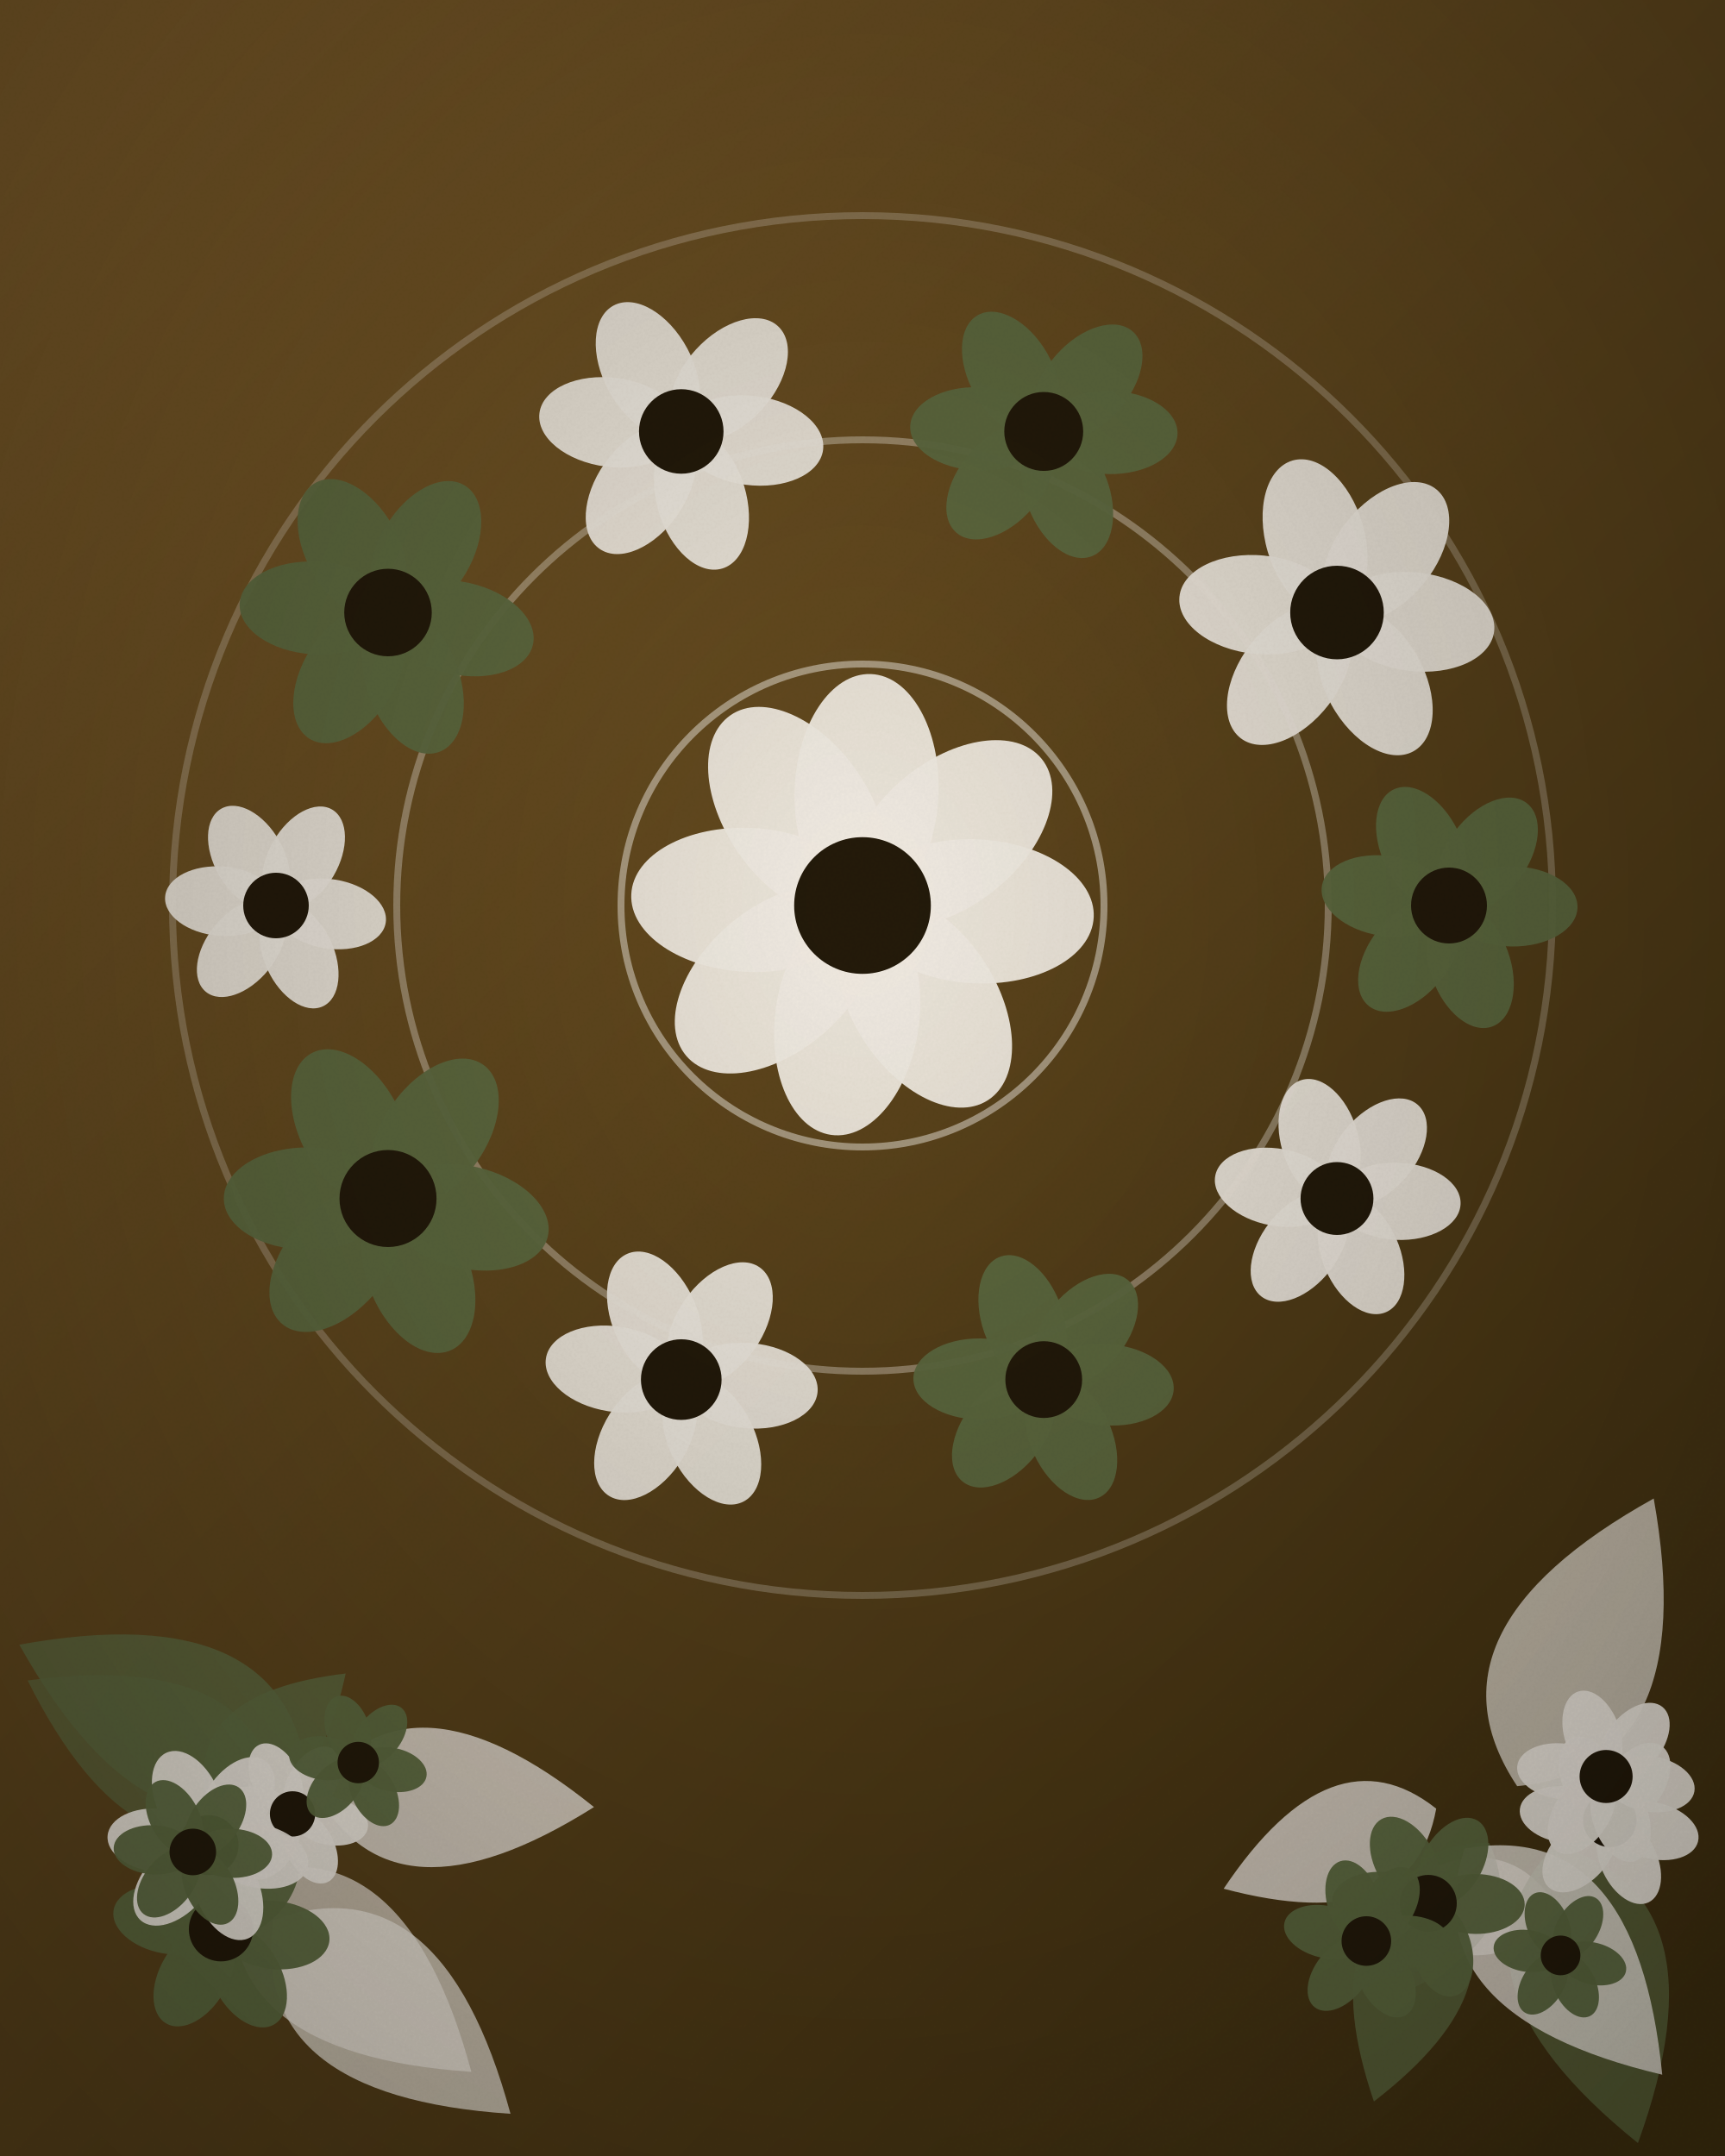
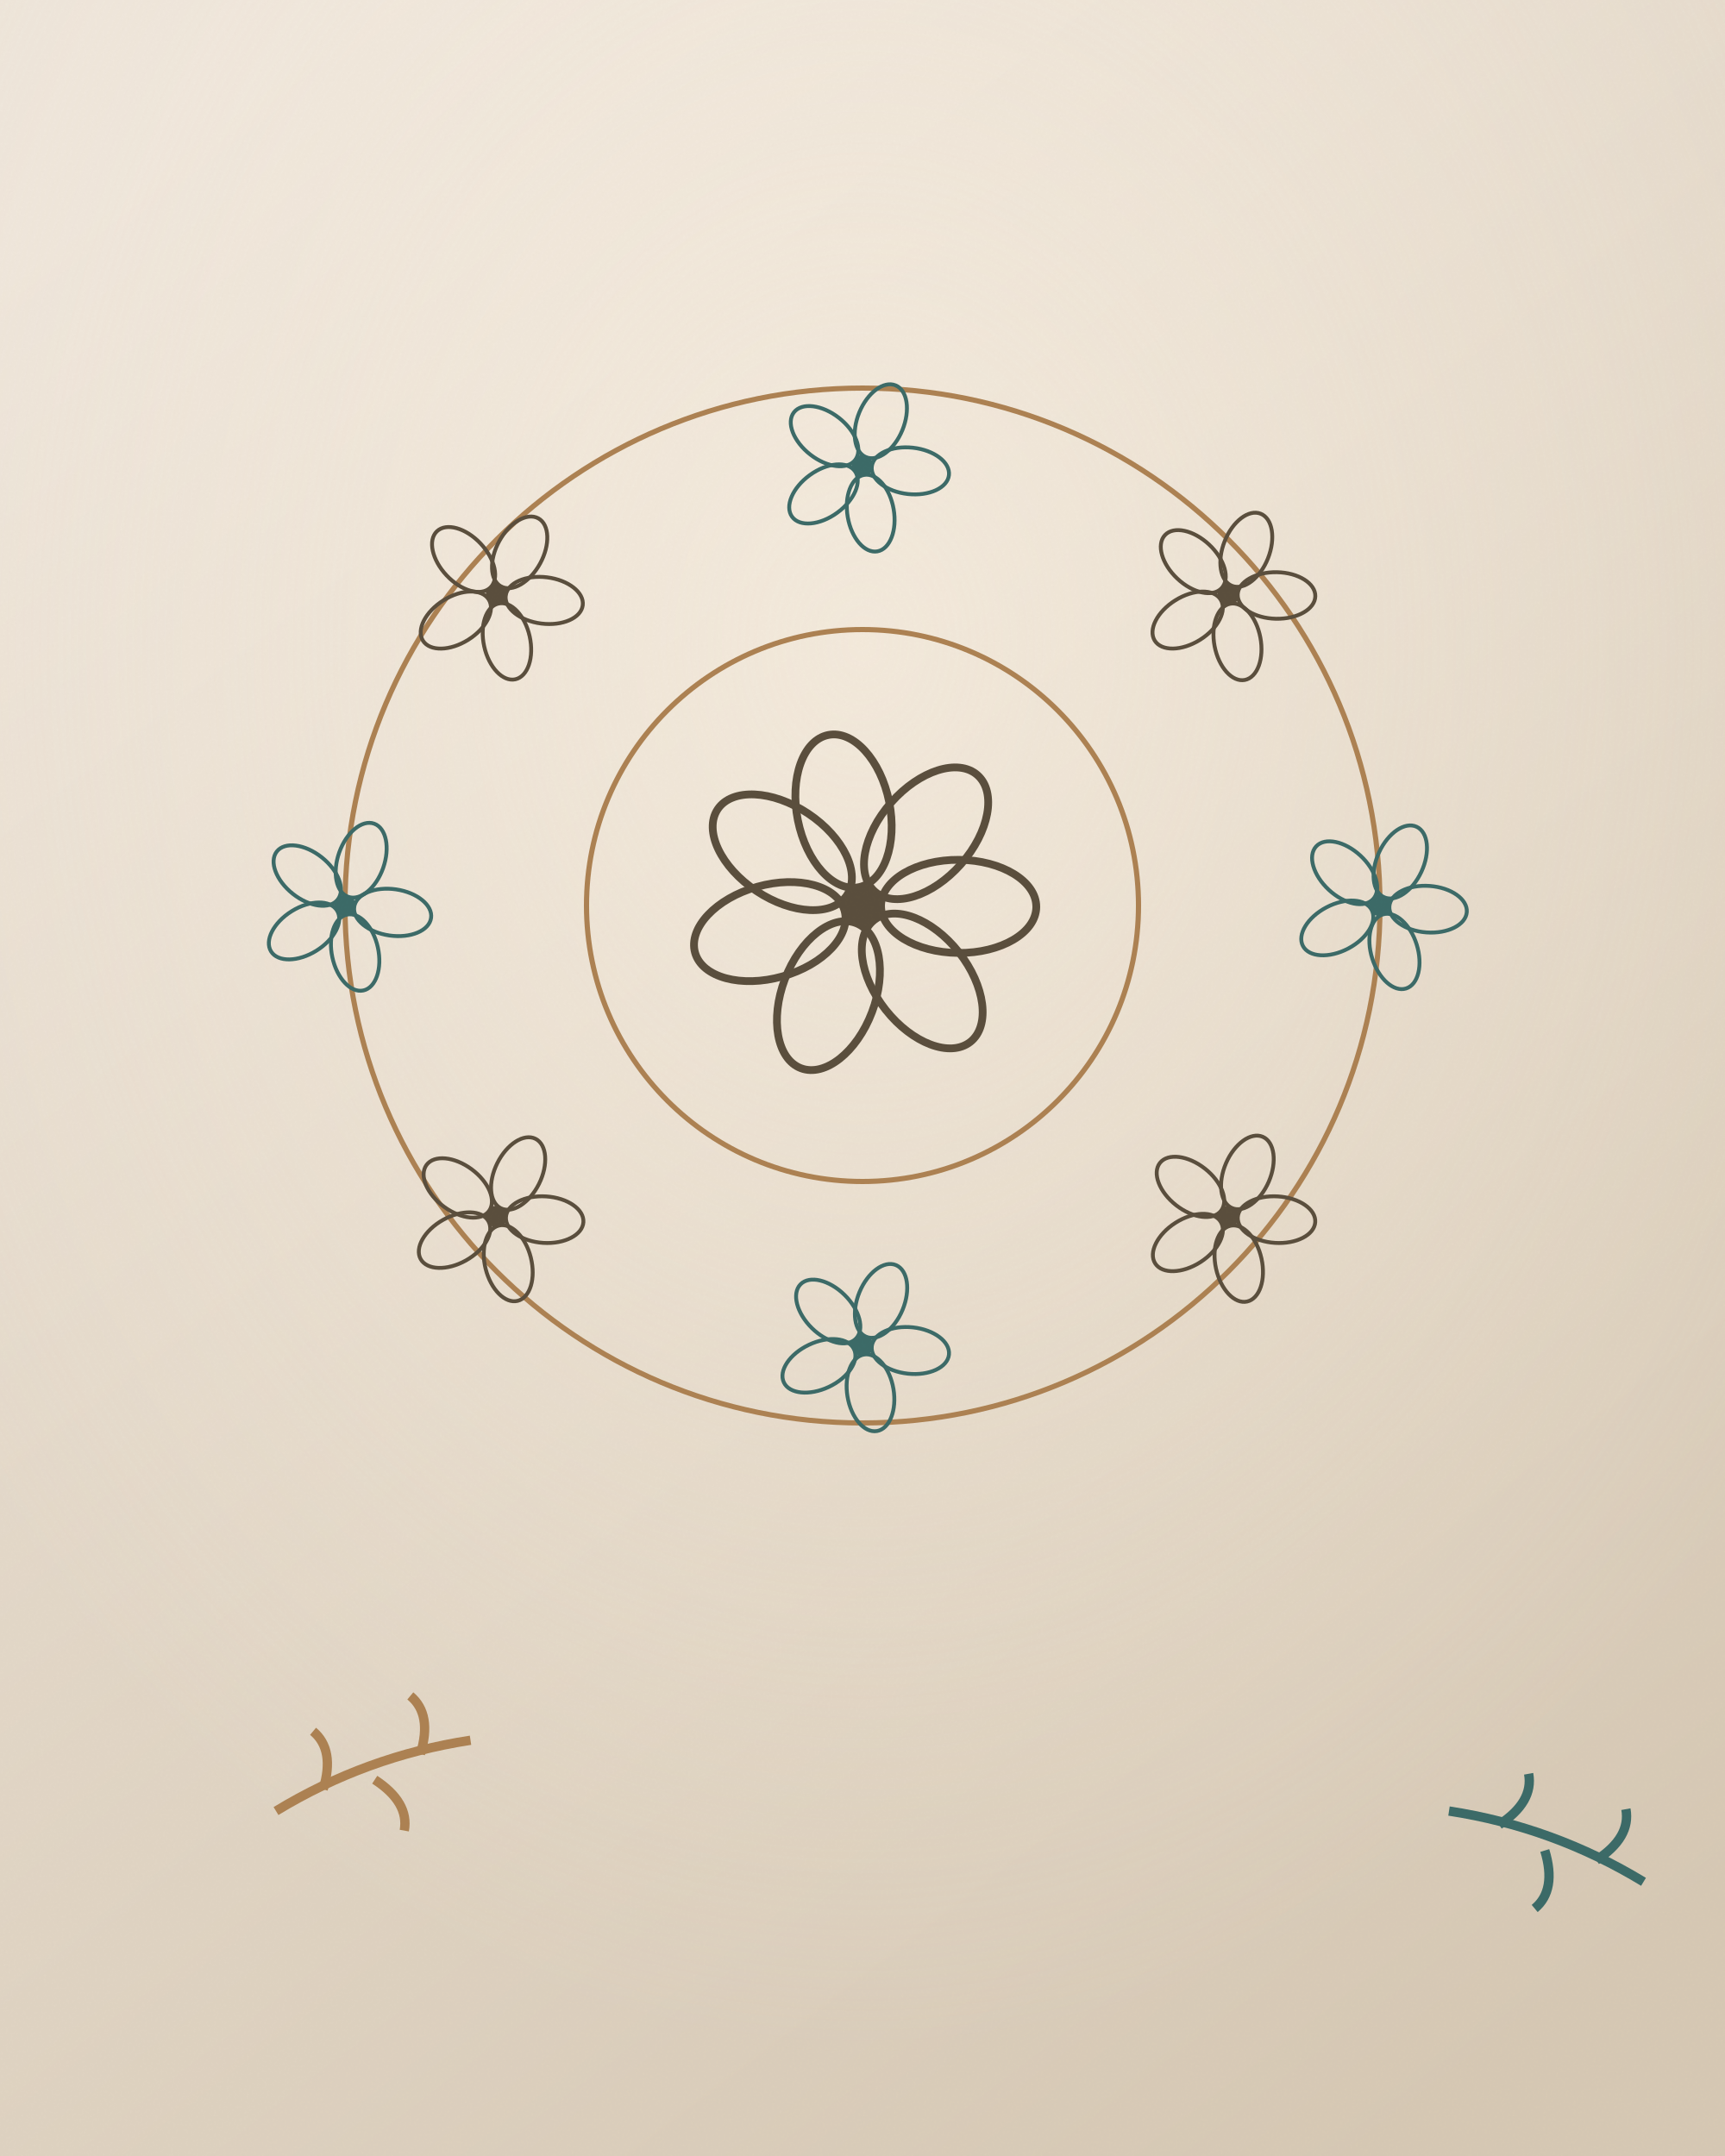
<svg xmlns="http://www.w3.org/2000/svg" width="800" height="1000" viewBox="0 0 800 1000" role="img">
  <defs>
-     <linearGradient id="g4" x1="0.1" y1="0" x2="0.9" y2="1">
-       <stop offset="0%" stop-color="#7a5a28" />
-       <stop offset="100%" stop-color="#40300f" />
+     <linearGradient id="g4" x1="0.2" y1="0" x2="0.8" y2="1">
+       <stop offset="0%" stop-color="#eee5da" />
+       <stop offset="100%" stop-color="#d7c9b4" />
    </linearGradient>
-     <radialGradient id="v4" cx="50%" cy="42%" r="72%">
-       <stop offset="0%" stop-color="#000000" stop-opacity="0" />
-       <stop offset="100%" stop-color="#000000" stop-opacity="0.3" />
+     <radialGradient id="glow4" cx="50%" cy="30%" r="65%">
+       <stop offset="0%" stop-color="#fff6e8" stop-opacity="0.55" />
+       <stop offset="100%" stop-color="#fff6e8" stop-opacity="0" />
    </radialGradient>
    <filter id="n4">
-       <feTurbulence type="fractalNoise" baseFrequency="0.8" numOctaves="2" stitchTiles="stitch" result="noise" />
-       <feColorMatrix in="noise" type="matrix" values="0 0 0 0 0  0 0 0 0 0  0 0 0 0 0  0 0 0 0.06 0" />
+       <feTurbulence type="fractalNoise" baseFrequency="0.85" numOctaves="2" stitchTiles="stitch" result="noise" />
+       <feColorMatrix in="noise" type="matrix" values="0 0 0 0 0  0 0 0 0 0  0 0 0 0 0  0 0 0 0.035 0" />
    </filter>
  </defs>
  <rect width="800" height="1000" fill="url(#g4)" />
-   <circle cx="400" cy="420" r="112" fill="none" stroke="#f4ede3" stroke-width="3.2" opacity="0.5" />
-   <circle cx="400" cy="420" r="216" fill="none" stroke="#f4ede3" stroke-width="3.2" opacity="0.38" />
-   <circle cx="400" cy="420" r="320" fill="none" stroke="#f4ede3" stroke-width="3.2" opacity="0.26" />
-   <g>
-     <ellipse cx="701.3" cy="420.4" rx="30.3" ry="18.6" fill="#5f6b41" opacity="0.96" transform="rotate(0.7600385 701.3 420.4)" />
-     <ellipse cx="681.8" cy="447.6" rx="30.3" ry="18.6" fill="#5f6b41" opacity="0.96" transform="rotate(70.44055 681.8 447.6)" />
-     <ellipse cx="653.7" cy="442.9" rx="30.3" ry="18.6" fill="#5f6b41" opacity="0.96" transform="rotate(128.5786 653.7 442.9)" />
-     <ellipse cx="643.0" cy="415.6" rx="30.3" ry="18.6" fill="#5f6b41" opacity="0.96" transform="rotate(188.6583 643.0 415.6)" />
-     <ellipse cx="659.4" cy="393.5" rx="30.3" ry="18.6" fill="#5f6b41" opacity="0.96" transform="rotate(244.5343 659.4 393.5)" />
-     <ellipse cx="689.7" cy="396.6" rx="30.3" ry="18.6" fill="#5f6b41" opacity="0.96" transform="rotate(307.0381 689.7 396.6)" />
-     <circle cx="672" cy="420" r="17.6" fill="#241a0a" />
+   <rect width="800" height="1000" fill="url(#glow4)" />
+   <circle cx="400" cy="420" r="128" fill="none" stroke="#ad8253" stroke-width="2.4" />
+   <circle cx="400" cy="420" r="240" fill="none" stroke="#ad8253" stroke-width="2.4" />
+   <g fill="none" stroke="#3c6b68" stroke-width="1.8">
+     <ellipse cx="662.3" cy="421.7" rx="18.0" ry="10.8" transform="rotate(4.249093 662.3 421.7)" />
+     <ellipse cx="646.7" cy="441.3" rx="18.0" ry="10.8" transform="rotate(72.60803 646.7 441.3)" />
+     <ellipse cx="620.2" cy="430.4" rx="18.0" ry="10.8" transform="rotate(152.3524 620.2 430.4)" />
+     <ellipse cx="623.6" cy="404.8" rx="18.0" ry="10.8" transform="rotate(222.8629 623.6 404.8)" />
+     <ellipse cx="649.4" cy="399.8" rx="18.0" ry="10.8" transform="rotate(294.9266 649.4 399.8)" />
+     <circle cx="640" cy="420" r="5.0" fill="#3c6b68" stroke="none" />
  </g>
-   <g>
-     <ellipse cx="648.2" cy="557.2" rx="29.2" ry="17.9" fill="#f4ede3" opacity="0.96" transform="rotate(2.573803 648.2 557.2)" />
-     <ellipse cx="631.2" cy="581.8" rx="29.2" ry="17.9" fill="#f4ede3" opacity="0.96" transform="rotate(66.6581 631.2 581.8)" />
-     <ellipse cx="602.8" cy="578.2" rx="29.2" ry="17.9" fill="#f4ede3" opacity="0.96" transform="rotate(127.644 602.8 578.2)" />
-     <ellipse cx="592.3" cy="550.7" rx="29.2" ry="17.9" fill="#f4ede3" opacity="0.96" transform="rotate(190.5273 592.3 550.7)" />
-     <ellipse cx="612.0" cy="528.9" rx="29.2" ry="17.9" fill="#f4ede3" opacity="0.96" transform="rotate(253.4069 612.0 528.9)" />
-     <ellipse cx="638.4" cy="534.5" rx="29.2" ry="17.9" fill="#f4ede3" opacity="0.96" transform="rotate(310.6682 638.4 534.5)" />
-     <circle cx="620.053" cy="555.896" r="16.9" fill="#241a0a" />
+   <g fill="none" stroke="#5b4f3d" stroke-width="1.8">
+     <ellipse cx="592.0" cy="565.7" rx="18.0" ry="10.8" transform="rotate(3.627456 592.0 565.7)" />
+     <ellipse cx="574.5" cy="586.1" rx="18.0" ry="10.8" transform="rotate(77.6305 574.5 586.1)" />
+     <ellipse cx="550.9" cy="576.3" rx="18.0" ry="10.8" transform="rotate(147.3511 550.9 576.3)" />
+     <ellipse cx="552.1" cy="550.5" rx="18.0" ry="10.8" transform="rotate(218.059 552.1 550.5)" />
+     <ellipse cx="578.5" cy="543.8" rx="18.0" ry="10.8" transform="rotate(293.3265 578.5 543.8)" />
+     <circle cx="569.706" cy="564.25" r="5.0" fill="#5b4f3d" stroke="none" />
  </g>
-   <g>
-     <ellipse cx="513.7" cy="642.3" rx="30.7" ry="18.8" fill="#5f6b41" opacity="0.96" transform="rotate(4.604932 513.7 642.3)" />
-     <ellipse cx="496.7" cy="666.8" rx="30.7" ry="18.8" fill="#5f6b41" opacity="0.96" transform="rotate(64.90562 496.7 666.8)" />
-     <ellipse cx="465.6" cy="663.2" rx="30.7" ry="18.8" fill="#5f6b41" opacity="0.96" transform="rotate(128.4299 465.6 663.2)" />
-     <ellipse cx="454.3" cy="639.6" rx="30.7" ry="18.8" fill="#5f6b41" opacity="0.96" transform="rotate(180.5445 454.3 639.6)" />
-     <ellipse cx="474.2" cy="611.8" rx="30.7" ry="18.8" fill="#5f6b41" opacity="0.96" transform="rotate(250.6486 474.2 611.8)" />
-     <ellipse cx="503.3" cy="617.2" rx="30.7" ry="18.8" fill="#5f6b41" opacity="0.96" transform="rotate(310.3157 503.3 617.2)" />
-     <circle cx="484.053" cy="639.884" r="17.8" fill="#241a0a" />
+   <g fill="none" stroke="#3c6b68" stroke-width="1.8">
+     <ellipse cx="422.2" cy="626.4" rx="18.0" ry="10.8" transform="rotate(6.115234 422.2 626.4)" />
+     <ellipse cx="403.7" cy="646.0" rx="18.0" ry="10.8" transform="rotate(80.42185 403.7 646.0)" />
+     <ellipse cx="379.8" cy="633.5" rx="18.0" ry="10.8" transform="rotate(154.7255 379.8 633.5)" />
+     <ellipse cx="384.1" cy="608.3" rx="18.0" ry="10.8" transform="rotate(224.5345 384.1 608.3)" />
+     <ellipse cx="408.6" cy="603.4" rx="18.0" ry="10.8" transform="rotate(292.5722 408.6 603.4)" />
+     <circle cx="400" cy="624" r="5.0" fill="#3c6b68" stroke="none" />
  </g>
-   <g>
-     <ellipse cx="347.0" cy="642.7" rx="32.3" ry="19.8" fill="#f4ede3" opacity="0.96" transform="rotate(5.217666 347.0 642.7)" />
-     <ellipse cx="330.1" cy="667.7" rx="32.3" ry="19.8" fill="#f4ede3" opacity="0.96" transform="rotate(63.01682 330.1 667.7)" />
-     <ellipse cx="299.5" cy="666.4" rx="32.3" ry="19.8" fill="#f4ede3" opacity="0.96" transform="rotate(121.8733 299.5 666.4)" />
-     <ellipse cx="285.1" cy="635.0" rx="32.3" ry="19.8" fill="#f4ede3" opacity="0.96" transform="rotate(188.9049 285.1 635.0)" />
-     <ellipse cx="303.7" cy="611.2" rx="32.3" ry="19.8" fill="#f4ede3" opacity="0.96" transform="rotate(246.8257 303.7 611.2)" />
-     <ellipse cx="333.8" cy="614.3" rx="32.3" ry="19.8" fill="#f4ede3" opacity="0.96" transform="rotate(304.8753 333.8 614.3)" />
-     <circle cx="315.947" cy="639.884" r="18.7" fill="#241a0a" />
+   <g fill="none" stroke="#5b4f3d" stroke-width="1.8">
+     <ellipse cx="252.6" cy="565.7" rx="18.0" ry="10.8" transform="rotate(3.683946 252.6 565.7)" />
+     <ellipse cx="235.7" cy="585.9" rx="18.0" ry="10.8" transform="rotate(75.9245 235.7 585.9)" />
+     <ellipse cx="210.8" cy="575.2" rx="18.0" ry="10.8" transform="rotate(150.7439 210.8 575.2)" />
+     <ellipse cx="212.3" cy="551.0" rx="18.0" ry="10.8" transform="rotate(216.4356 212.3 551.0)" />
+     <ellipse cx="240.3" cy="544.3" rx="18.0" ry="10.8" transform="rotate(296.5189 240.3 544.3)" />
+     <circle cx="230.294" cy="564.25" r="5.0" fill="#5b4f3d" stroke="none" />
  </g>
-   <g>
-     <ellipse cx="216.4" cy="564.6" rx="38.7" ry="23.7" fill="#5f6b41" opacity="0.96" transform="rotate(13.38658 216.4 564.6)" />
-     <ellipse cx="194.1" cy="590.6" rx="38.7" ry="23.7" fill="#5f6b41" opacity="0.96" transform="rotate(67.84421 194.1 590.6)" />
-     <ellipse cx="155.8" cy="584.5" rx="38.7" ry="23.7" fill="#5f6b41" opacity="0.96" transform="rotate(130.2117 155.8 584.5)" />
-     <ellipse cx="142.5" cy="555.9" rx="38.7" ry="23.7" fill="#5f6b41" opacity="0.96" transform="rotate(180.02 142.5 555.9)" />
-     <ellipse cx="162.6" cy="522.7" rx="38.7" ry="23.7" fill="#5f6b41" opacity="0.96" transform="rotate(242.4243 162.6 522.7)" />
-     <ellipse cx="201.7" cy="525.4" rx="38.7" ry="23.7" fill="#5f6b41" opacity="0.96" transform="rotate(305.4439 201.7 525.4)" />
-     <circle cx="179.947" cy="555.896" r="22.5" fill="#241a0a" />
+   <g fill="none" stroke="#3c6b68" stroke-width="1.8">
+     <ellipse cx="182.1" cy="423.2" rx="18.0" ry="10.8" transform="rotate(8.252528 182.1 423.2)" />
+     <ellipse cx="164.7" cy="441.8" rx="18.0" ry="10.8" transform="rotate(77.75502 164.7 441.8)" />
+     <ellipse cx="141.0" cy="431.8" rx="18.0" ry="10.8" transform="rotate(148.1741 141.0 431.8)" />
+     <ellipse cx="142.5" cy="406.1" rx="18.0" ry="10.8" transform="rotate(218.4135 142.5 406.1)" />
+     <ellipse cx="167.5" cy="399.0" rx="18.0" ry="10.8" transform="rotate(289.4987 167.5 399.0)" />
+     <circle cx="160" cy="420" r="5.0" fill="#3c6b68" stroke="none" />
  </g>
-   <g>
-     <ellipse cx="153.0" cy="423.9" rx="26.2" ry="16.1" fill="#f4ede3" opacity="0.96" transform="rotate(8.907826 153.0 423.9)" />
-     <ellipse cx="138.7" cy="443.0" rx="26.2" ry="16.1" fill="#f4ede3" opacity="0.96" transform="rotate(65.01964 138.7 443.0)" />
-     <ellipse cx="112.0" cy="439.7" rx="26.2" ry="16.1" fill="#f4ede3" opacity="0.96" transform="rotate(128.9971 112.0 439.7)" />
-     <ellipse cx="102.7" cy="418.0" rx="26.2" ry="16.1" fill="#f4ede3" opacity="0.96" transform="rotate(184.6152 102.7 418.0)" />
-     <ellipse cx="115.5" cy="397.9" rx="26.2" ry="16.1" fill="#f4ede3" opacity="0.96" transform="rotate(240.5834 115.5 397.9)" />
-     <ellipse cx="140.8" cy="398.1" rx="26.2" ry="16.1" fill="#f4ede3" opacity="0.96" transform="rotate(300.3057 140.8 398.1)" />
-     <circle cx="128" cy="420" r="15.2" fill="#241a0a" />
+   <g fill="none" stroke="#5b4f3d" stroke-width="1.8">
+     <ellipse cx="252.4" cy="278.5" rx="18.0" ry="10.8" transform="rotate(7.123952 252.4 278.5)" />
+     <ellipse cx="235.1" cy="297.5" rx="18.0" ry="10.8" transform="rotate(77.46054 235.1 297.5)" />
+     <ellipse cx="211.4" cy="287.6" rx="18.0" ry="10.8" transform="rotate(147.9003 211.4 287.6)" />
+     <ellipse cx="215.0" cy="259.5" rx="18.0" ry="10.8" transform="rotate(226.6839 215.0 259.5)" />
+     <ellipse cx="241.0" cy="256.2" rx="18.0" ry="10.8" transform="rotate(298.7093 241.0 256.2)" />
+     <circle cx="230.294" cy="275.75" r="5.0" fill="#5b4f3d" stroke="none" />
  </g>
-   <g>
-     <ellipse cx="213.0" cy="291.4" rx="35.0" ry="21.5" fill="#5f6b41" opacity="0.96" transform="rotate(12.42735 213.0 291.4)" />
-     <ellipse cx="191.6" cy="315.9" rx="35.0" ry="21.5" fill="#5f6b41" opacity="0.96" transform="rotate(69.88388 191.6 315.9)" />
-     <ellipse cx="162.0" cy="312.9" rx="35.0" ry="21.5" fill="#5f6b41" opacity="0.96" transform="rotate(121.8989 162.0 312.9)" />
-     <ellipse cx="146.1" cy="282.0" rx="35.0" ry="21.5" fill="#5f6b41" opacity="0.96" transform="rotate(183.548 146.1 282.0)" />
-     <ellipse cx="163.4" cy="254.5" rx="35.0" ry="21.5" fill="#5f6b41" opacity="0.96" transform="rotate(240.7282 163.4 254.5)" />
-     <ellipse cx="197.4" cy="255.1" rx="35.0" ry="21.5" fill="#5f6b41" opacity="0.96" transform="rotate(301.0879 197.4 255.1)" />
-     <circle cx="179.947" cy="284.104" r="20.3" fill="#241a0a" />
+   <g fill="none" stroke="#3c6b68" stroke-width="1.8">
+     <ellipse cx="422.2" cy="218.4" rx="18.0" ry="10.8" transform="rotate(6.275371 422.2 218.4)" />
+     <ellipse cx="403.8" cy="238.0" rx="18.0" ry="10.8" transform="rotate(80.16936 403.8 238.0)" />
+     <ellipse cx="381.9" cy="229.1" rx="18.0" ry="10.8" transform="rotate(144.016 381.9 229.1)" />
+     <ellipse cx="382.4" cy="202.3" rx="18.0" ry="10.8" transform="rotate(217.9394 382.4 202.3)" />
+     <ellipse cx="408.5" cy="195.4" rx="18.0" ry="10.8" transform="rotate(292.3551 408.5 195.4)" />
+     <circle cx="400" cy="216" r="5.0" fill="#3c6b68" stroke="none" />
  </g>
-   <g>
-     <ellipse cx="348.3" cy="204.3" rx="33.7" ry="20.7" fill="#f4ede3" opacity="0.96" transform="rotate(7.454923 348.3 204.3)" />
-     <ellipse cx="325.3" cy="231.4" rx="33.7" ry="20.7" fill="#f4ede3" opacity="0.96" transform="rotate(73.37393 325.3 231.4)" />
-     <ellipse cx="297.3" cy="226.9" rx="33.7" ry="20.7" fill="#f4ede3" opacity="0.96" transform="rotate(124.7885 297.3 226.9)" />
-     <ellipse cx="283.6" cy="195.9" rx="33.7" ry="20.7" fill="#f4ede3" opacity="0.96" transform="rotate(187.3844 283.6 195.9)" />
-     <ellipse cx="300.5" cy="171.4" rx="33.7" ry="20.7" fill="#f4ede3" opacity="0.96" transform="rotate(241.7536 300.5 171.4)" />
-     <ellipse cx="338.0" cy="176.1" rx="33.7" ry="20.7" fill="#f4ede3" opacity="0.96" transform="rotate(312.5209 338.0 176.1)" />
-     <circle cx="315.947" cy="200.116" r="19.6" fill="#241a0a" />
+   <g fill="none" stroke="#5b4f3d" stroke-width="1.8">
+     <ellipse cx="592.0" cy="276.2" rx="18.0" ry="10.8" transform="rotate(1.073608 592.0 276.2)" />
+     <ellipse cx="573.9" cy="297.7" rx="18.0" ry="10.8" transform="rotate(79.12626 573.9 297.7)" />
+     <ellipse cx="550.8" cy="287.6" rx="18.0" ry="10.8" transform="rotate(148.0157 550.8 287.6)" />
+     <ellipse cx="553.4" cy="260.5" rx="18.0" ry="10.8" transform="rotate(223.1977 553.4 260.5)" />
+     <ellipse cx="578.0" cy="255.0" rx="18.0" ry="10.8" transform="rotate(291.6922 578.0 255.0)" />
+     <circle cx="569.706" cy="275.75" r="5.0" fill="#5b4f3d" stroke="none" />
  </g>
-   <g>
-     <ellipse cx="514.6" cy="200.6" rx="31.5" ry="19.3" fill="#5f6b41" opacity="0.96" transform="rotate(0.8430545 514.6 200.6)" />
-     <ellipse cx="495.0" cy="228.6" rx="31.5" ry="19.3" fill="#5f6b41" opacity="0.96" transform="rotate(69.07938 495.0 228.6)" />
-     <ellipse cx="464.1" cy="223.2" rx="31.5" ry="19.3" fill="#5f6b41" opacity="0.96" transform="rotate(130.7248 464.1 223.2)" />
-     <ellipse cx="453.6" cy="198.9" rx="31.5" ry="19.3" fill="#5f6b41" opacity="0.96" transform="rotate(182.2867 453.6 198.9)" />
-     <ellipse cx="469.0" cy="173.6" rx="31.5" ry="19.3" fill="#5f6b41" opacity="0.96" transform="rotate(240.4321 469.0 173.6)" />
-     <ellipse cx="504.4" cy="177.3" rx="31.5" ry="19.3" fill="#5f6b41" opacity="0.96" transform="rotate(311.7484 504.4 177.3)" />
-     <circle cx="484.053" cy="200.116" r="18.3" fill="#241a0a" />
+   <g fill="none" stroke="#5b4f3d" stroke-width="3.6">
+     <ellipse cx="444.6" cy="420.4" rx="36.0" ry="21.6" transform="rotate(0.4667071 444.6 420.4)" />
+     <ellipse cx="427.7" cy="455.0" rx="36.0" ry="21.6" transform="rotate(51.6731 427.7 455.0)" />
+     <ellipse cx="384.2" cy="461.8" rx="36.0" ry="21.6" transform="rotate(110.7282 384.2 461.8)" />
+     <ellipse cx="357.0" cy="432.1" rx="36.0" ry="21.6" transform="rotate(164.2276 357.0 432.1)" />
+     <ellipse cx="362.8" cy="395.3" rx="36.0" ry="21.6" transform="rotate(213.6214 362.8 395.3)" />
+     <ellipse cx="391.2" cy="376.2" rx="36.0" ry="21.6" transform="rotate(258.662 391.2 376.2)" />
+     <ellipse cx="429.5" cy="386.5" rx="36.0" ry="21.6" transform="rotate(311.4098 429.5 386.5)" />
+     <circle cx="400" cy="420" r="10.1" fill="#5b4f3d" stroke="none" />
  </g>
-   <g>
-     <ellipse cx="655.9" cy="288.4" rx="37.3" ry="22.9" fill="#f4ede3" opacity="0.96" transform="rotate(6.871478 655.9 288.4)" />
-     <ellipse cx="637.5" cy="315.8" rx="37.3" ry="22.9" fill="#f4ede3" opacity="0.96" transform="rotate(61.20017 637.5 315.8)" />
-     <ellipse cx="598.1" cy="312.8" rx="37.3" ry="22.9" fill="#f4ede3" opacity="0.96" transform="rotate(127.4618 598.1 312.8)" />
-     <ellipse cx="584.1" cy="280.5" rx="37.3" ry="22.9" fill="#f4ede3" opacity="0.96" transform="rotate(185.7178 584.1 280.5)" />
-     <ellipse cx="609.9" cy="249.4" rx="37.3" ry="22.9" fill="#f4ede3" opacity="0.96" transform="rotate(253.6962 609.9 249.4)" />
-     <ellipse cx="642.7" cy="256.0" rx="37.3" ry="22.9" fill="#f4ede3" opacity="0.96" transform="rotate(308.806 642.7 256.0)" />
-     <circle cx="620.053" cy="284.104" r="21.7" fill="#241a0a" />
+   <g stroke="#ad8253" stroke-width="4.32" fill="none" transform="rotate(-20 128 840)">
+     <path d="M 128 840 Q 176 830.4 224 840" />
+     <path d="M 152 838 q 11.52 -15.36 4.8 -26.88" />
+     <path d="M 176 842 q 11.52 15.36 4.8 26.88" />
+     <path d="M 200 838 q 11.52 -15.36 4.8 -26.88" />
  </g>
-   <g>
-     <ellipse cx="452.7" cy="422.7" rx="54.6" ry="33.4" fill="#f4ede3" opacity="0.96" transform="rotate(2.939393 452.7 422.7)" />
-     <ellipse cx="428.6" cy="464.4" rx="54.6" ry="33.4" fill="#f4ede3" opacity="0.96" transform="rotate(57.23307 428.6 464.4)" />
-     <ellipse cx="392.9" cy="472.3" rx="54.6" ry="33.4" fill="#f4ede3" opacity="0.96" transform="rotate(97.72964 392.9 472.3)" />
-     <ellipse cx="359.8" cy="454.3" rx="54.6" ry="33.4" fill="#f4ede3" opacity="0.96" transform="rotate(139.5046 359.8 454.3)" />
-     <ellipse cx="347.3" cy="417.4" rx="54.6" ry="33.4" fill="#f4ede3" opacity="0.96" transform="rotate(182.779 347.3 417.4)" />
-     <ellipse cx="369.9" cy="376.6" rx="54.6" ry="33.4" fill="#f4ede3" opacity="0.96" transform="rotate(235.2011 369.9 376.6)" />
-     <ellipse cx="401.9" cy="367.2" rx="54.6" ry="33.4" fill="#f4ede3" opacity="0.96" transform="rotate(272.0578 401.9 367.2)" />
-     <ellipse cx="440.8" cy="386.5" rx="54.6" ry="33.4" fill="#f4ede3" opacity="0.96" transform="rotate(320.6263 440.8 386.5)" />
-     <circle cx="400" cy="420" r="31.7" fill="#241a0a" />
+   <g stroke="#3c6b68" stroke-width="4.32" fill="none" transform="rotate(20 672 840)">
+     <path d="M 672 840 Q 720 830.4 768 840" />
+     <path d="M 696 838 q 11.52 -15.36 4.8 -26.88" />
+     <path d="M 720 842 q 11.52 15.36 4.8 26.88" />
+     <path d="M 744 838 q 11.52 -15.36 4.8 -26.88" />
  </g>
-   <path d="M 109.147 871.094 Q 151.635 800.281 250.774 871.094 Q 151.635 941.908 109.147 871.094 Z" fill="#f4ede3" opacity="0.705" transform="rotate(39.38889 109.1474 871.0944)" />
-   <path d="M 95.46 835.163 Q 121.754 791.34 183.107 835.163 Q 121.754 878.986 95.46 835.163 Z" fill="#5f6b41" opacity="0.849" transform="rotate(317.7299 95.46037 835.163)" />
-   <path d="M 126.818 890.409 Q 169.445 819.363 268.91 890.409 Q 169.445 961.455 126.818 890.409 Z" fill="#f4ede3" opacity="0.742" transform="rotate(39.31173 126.8178 890.4093)" />
-   <path d="M 142.686 825.9 Q 187.042 751.973 290.539 825.9 Q 187.042 899.827 142.686 825.9 Z" fill="#5f6b41" opacity="0.825" transform="rotate(205.2454 142.6863 825.9)" />
-   <path d="M 146.533 830.702 Q 185.278 766.126 275.684 830.702 Q 185.278 895.277 146.533 830.702 Z" fill="#f4ede3" opacity="0.813" transform="rotate(3.308642 146.5326 830.7019)" />
-   <path d="M 129.023 841.081 Q 168.486 775.311 260.565 841.081 Q 168.486 906.852 129.023 841.081 Z" fill="#5f6b41" opacity="0.719" transform="rotate(207.946 129.0233 841.0815)" />
-   <g>
-     <ellipse cx="127.2" cy="897.5" rx="25.7" ry="15.8" fill="#5f6b41" opacity="0.96" transform="rotate(6.172289 127.2 897.5)" />
-     <ellipse cx="114.5" cy="916.6" rx="25.7" ry="15.8" fill="#5f6b41" opacity="0.96" transform="rotate(61.11623 114.5 916.6)" />
-     <ellipse cx="90.0" cy="916.3" rx="25.7" ry="15.8" fill="#5f6b41" opacity="0.96" transform="rotate(120.2564 90.0 916.3)" />
-     <ellipse cx="78.0" cy="890.4" rx="25.7" ry="15.8" fill="#5f6b41" opacity="0.96" transform="rotate(190.1801 78.0 890.4)" />
-     <ellipse cx="92.6" cy="872.0" rx="25.7" ry="15.8" fill="#5f6b41" opacity="0.96" transform="rotate(246.7045 92.6 872.0)" />
-     <ellipse cx="118.4" cy="875.7" rx="25.7" ry="15.8" fill="#5f6b41" opacity="0.96" transform="rotate(309.6799 118.4 875.7)" />
-     <circle cx="102.484" cy="894.838" r="14.9" fill="#241a0a" />
-   </g>
-   <g>
-     <ellipse cx="152.8" cy="844.6" rx="18.1" ry="11.1" fill="#f4ede3" opacity="0.96" transform="rotate(10.93423 152.8 844.6)" />
-     <ellipse cx="143.8" cy="856.8" rx="18.1" ry="11.1" fill="#f4ede3" opacity="0.96" transform="rotate(62.26403 143.8 856.8)" />
-     <ellipse cx="125.7" cy="855.7" rx="18.1" ry="11.1" fill="#f4ede3" opacity="0.96" transform="rotate(124.5542 125.7 855.7)" />
-     <ellipse cx="118.2" cy="839.7" rx="18.1" ry="11.1" fill="#f4ede3" opacity="0.96" transform="rotate(185.2933 118.2 839.7)" />
-     <ellipse cx="128.0" cy="825.6" rx="18.1" ry="11.1" fill="#f4ede3" opacity="0.96" transform="rotate(244.1719 128.0 825.6)" />
-     <ellipse cx="144.9" cy="826.5" rx="18.1" ry="11.1" fill="#f4ede3" opacity="0.96" transform="rotate(301.9415 144.9 826.5)" />
-     <circle cx="135.669" cy="841.323" r="10.5" fill="#241a0a" />
-   </g>
-   <g>
-     <ellipse cx="181.7" cy="820.8" rx="16.4" ry="10.1" fill="#5f6b41" opacity="0.96" transform="rotate(11.81676 181.7 820.8)" />
-     <ellipse cx="173.4" cy="831.7" rx="16.4" ry="10.1" fill="#5f6b41" opacity="0.96" transform="rotate(63.11341 173.4 831.7)" />
-     <ellipse cx="155.5" cy="829.3" rx="16.4" ry="10.1" fill="#5f6b41" opacity="0.96" transform="rotate(132.1345 155.5 829.3)" />
-     <ellipse cx="150.4" cy="815.5" rx="16.4" ry="10.1" fill="#5f6b41" opacity="0.96" transform="rotate(187.27 150.4 815.5)" />
-     <ellipse cx="161.3" cy="802.4" rx="16.4" ry="10.1" fill="#5f6b41" opacity="0.96" transform="rotate(252.0837 161.3 802.4)" />
-     <ellipse cx="176.0" cy="805.0" rx="16.4" ry="10.1" fill="#5f6b41" opacity="0.96" transform="rotate(308.2287 176.0 805.0)" />
-     <circle cx="166.154" cy="817.508" r="9.6" fill="#241a0a" />
-   </g>
-   <g>
-     <ellipse cx="119.4" cy="860.8" rx="23.9" ry="14.7" fill="#f4ede3" opacity="0.96" transform="rotate(12.40088 119.4 860.8)" />
-     <ellipse cx="105.7" cy="877.1" rx="23.9" ry="14.7" fill="#f4ede3" opacity="0.96" transform="rotate(67.24536 105.7 877.1)" />
-     <ellipse cx="81.2" cy="872.9" rx="23.9" ry="14.7" fill="#f4ede3" opacity="0.96" transform="rotate(132.2544 81.2 872.9)" />
-     <ellipse cx="73.7" cy="853.6" rx="23.9" ry="14.7" fill="#f4ede3" opacity="0.96" transform="rotate(185.3673 73.7 853.6)" />
-     <ellipse cx="87.1" cy="834.7" rx="23.9" ry="14.7" fill="#f4ede3" opacity="0.96" transform="rotate(245.3733 87.1 834.7)" />
-     <ellipse cx="109.5" cy="836.5" rx="23.9" ry="14.7" fill="#f4ede3" opacity="0.96" transform="rotate(303.4745 109.5 836.5)" />
-     <circle cx="96.739" cy="855.793" r="13.9" fill="#241a0a" />
-   </g>
-   <g>
-     <ellipse cx="107.5" cy="859.6" rx="18.7" ry="11.4" fill="#5f6b41" opacity="0.96" transform="rotate(1.943631 107.5 859.6)" />
-     <ellipse cx="97.4" cy="875.2" rx="18.7" ry="11.4" fill="#5f6b41" opacity="0.96" transform="rotate(63.91692 97.4 875.2)" />
-     <ellipse cx="78.2" cy="873.1" rx="18.7" ry="11.4" fill="#5f6b41" opacity="0.96" transform="rotate(128.4949 78.2 873.1)" />
-     <ellipse cx="71.4" cy="858.0" rx="18.7" ry="11.4" fill="#5f6b41" opacity="0.96" transform="rotate(183.1662 71.4 858.0)" />
-     <ellipse cx="80.9" cy="843.0" rx="18.7" ry="11.4" fill="#5f6b41" opacity="0.96" transform="rotate(241.9453 80.9 843.0)" />
-     <ellipse cx="99.9" cy="844.3" rx="18.7" ry="11.4" fill="#5f6b41" opacity="0.96" transform="rotate(305.5839 99.9 844.3)" />
-     <circle cx="89.424" cy="858.978" r="10.8" fill="#241a0a" />
-   </g>
-   <path d="M 721.247 883.35 Q 748.388 838.115 811.716 883.35 Q 748.388 928.584 721.247 883.35 Z" fill="#f4ede3" opacity="0.746" transform="rotate(178.5077 721.247 883.3496)" />
-   <path d="M 667.804 872.996 Q 699.679 819.872 774.052 872.996 Q 699.679 926.12 667.804 872.996 Z" fill="#5f6b41" opacity="0.809" transform="rotate(106.7562 667.8044 872.9959)" />
-   <path d="M 666.073 838.887 Q 697.676 786.216 771.415 838.887 Q 697.676 891.558 666.073 838.887 Z" fill="#f4ede3" opacity="0.828" transform="rotate(159.3565 666.073 838.8867)" />
-   <path d="M 690.719 854.889 Q 717.111 810.902 778.692 854.889 Q 717.111 898.875 690.719 854.889 Z" fill="#5f6b41" opacity="0.769" transform="rotate(124.0864 690.7193 854.8885)" />
-   <path d="M 703.61 828.468 Q 747.919 754.62 851.307 828.468 Q 747.919 902.317 703.61 828.468 Z" fill="#f4ede3" opacity="0.744" transform="rotate(295.3904 703.61 828.4681)" />
-   <path d="M 721.012 855.892 Q 764.033 784.191 864.414 855.892 Q 764.033 927.593 721.012 855.892 Z" fill="#5f6b41" opacity="0.776" transform="rotate(74.37963 721.0119 855.8922)" />
-   <path d="M 679.191 857.427 Q 720.985 787.772 818.503 857.427 Q 720.985 927.083 679.191 857.427 Z" fill="#f4ede3" opacity="0.816" transform="rotate(48.83179 679.1915 857.4274)" />
-   <g>
-     <ellipse cx="684.4" cy="883.1" rx="22.7" ry="13.9" fill="#5f6b41" opacity="0.96" transform="rotate(0.7034256 684.4 883.1)" />
-     <ellipse cx="668.5" cy="903.9" rx="22.7" ry="13.9" fill="#5f6b41" opacity="0.96" transform="rotate(73.86914 668.5 903.9)" />
-     <ellipse cx="647.5" cy="899.0" rx="22.7" ry="13.9" fill="#5f6b41" opacity="0.96" transform="rotate(132.7514 647.5 899.0)" />
-     <ellipse cx="640.5" cy="882.1" rx="22.7" ry="13.9" fill="#5f6b41" opacity="0.96" transform="rotate(181.8155 640.5 882.1)" />
-     <ellipse cx="651.7" cy="863.6" rx="22.7" ry="13.9" fill="#5f6b41" opacity="0.96" transform="rotate(240.9115 651.7 863.6)" />
-     <ellipse cx="673.6" cy="863.9" rx="22.7" ry="13.9" fill="#5f6b41" opacity="0.96" transform="rotate(300.7111 673.6 863.9)" />
-     <circle cx="662.403" cy="882.823" r="13.2" fill="#241a0a" />
-   </g>
-   <g>
-     <ellipse cx="766.7" cy="849.1" rx="21.4" ry="13.1" fill="#f4ede3" opacity="0.96" transform="rotate(13.48943 766.7 849.1)" />
-     <ellipse cx="755.4" cy="863.0" rx="21.4" ry="13.1" fill="#f4ede3" opacity="0.96" transform="rotate(64.73818 755.4 863.0)" />
-     <ellipse cx="732.7" cy="859.6" rx="21.4" ry="13.1" fill="#f4ede3" opacity="0.96" transform="rotate(132.3408 732.7 859.6)" />
-     <ellipse cx="726.1" cy="841.7" rx="21.4" ry="13.1" fill="#f4ede3" opacity="0.96" transform="rotate(187.34 726.1 841.7)" />
-     <ellipse cx="737.8" cy="825.6" rx="21.4" ry="13.1" fill="#f4ede3" opacity="0.96" transform="rotate(244.8113 737.8 825.6)" />
-     <ellipse cx="758.4" cy="827.4" rx="21.4" ry="13.1" fill="#f4ede3" opacity="0.96" transform="rotate(304.9757 758.4 827.4)" />
-     <circle cx="746.588" cy="844.308" r="12.4" fill="#241a0a" />
-   </g>
-   <g>
-     <ellipse cx="652.8" cy="900.6" rx="19.8" ry="12.1" fill="#5f6b41" opacity="0.96" transform="rotate(0.9101059 652.8 900.6)" />
-     <ellipse cx="642.5" cy="917.3" rx="19.8" ry="12.1" fill="#5f6b41" opacity="0.96" transform="rotate(62.47077 642.5 917.3)" />
-     <ellipse cx="621.9" cy="915.4" rx="19.8" ry="12.1" fill="#5f6b41" opacity="0.96" transform="rotate(128.0508 621.9 915.4)" />
-     <ellipse cx="615.0" cy="896.1" rx="19.8" ry="12.1" fill="#5f6b41" opacity="0.96" transform="rotate(192.5662 615.0 896.1)" />
-     <ellipse cx="627.7" cy="882.1" rx="19.8" ry="12.1" fill="#5f6b41" opacity="0.96" transform="rotate(251.9937 627.7 882.1)" />
-     <ellipse cx="643.8" cy="884.0" rx="19.8" ry="12.1" fill="#5f6b41" opacity="0.96" transform="rotate(301.7799 643.8 884.0)" />
-     <circle cx="633.673" cy="900.293" r="11.5" fill="#241a0a" />
-   </g>
-   <g>
-     <ellipse cx="765.0" cy="827.4" rx="21.1" ry="12.9" fill="#f4ede3" opacity="0.96" transform="rotate(9.518288 765.0 827.4)" />
-     <ellipse cx="751.6" cy="843.2" rx="21.1" ry="12.9" fill="#f4ede3" opacity="0.96" transform="rotate(70.64791 751.6 843.2)" />
-     <ellipse cx="733.6" cy="841.0" rx="21.1" ry="12.9" fill="#f4ede3" opacity="0.96" transform="rotate(123.4624 733.6 841.0)" />
-     <ellipse cx="724.6" cy="821.6" rx="21.1" ry="12.9" fill="#f4ede3" opacity="0.96" transform="rotate(186.7509 724.6 821.6)" />
-     <ellipse cx="738.5" cy="804.6" rx="21.1" ry="12.9" fill="#f4ede3" opacity="0.96" transform="rotate(251.7158 738.5 804.6)" />
-     <ellipse cx="757.7" cy="808.1" rx="21.1" ry="12.9" fill="#f4ede3" opacity="0.96" transform="rotate(309.0286 757.7 808.1)" />
-     <circle cx="744.858" cy="823.978" r="12.3" fill="#241a0a" />
-   </g>
-   <g>
-     <ellipse cx="738.6" cy="910.7" rx="15.9" ry="9.7" fill="#5f6b41" opacity="0.96" transform="rotate(14.24707 738.6 910.7)" />
-     <ellipse cx="730.4" cy="920.8" rx="15.9" ry="9.7" fill="#5f6b41" opacity="0.96" transform="rotate(64.20269 730.4 920.8)" />
-     <ellipse cx="715.6" cy="920.0" rx="15.9" ry="9.7" fill="#5f6b41" opacity="0.96" transform="rotate(122.1566 715.6 920.0)" />
-     <ellipse cx="708.5" cy="904.9" rx="15.9" ry="9.7" fill="#5f6b41" opacity="0.96" transform="rotate(187.7993 708.5 904.9)" />
-     <ellipse cx="717.9" cy="892.8" rx="15.9" ry="9.7" fill="#5f6b41" opacity="0.96" transform="rotate(247.5584 717.9 892.8)" />
-     <ellipse cx="731.8" cy="893.9" rx="15.9" ry="9.7" fill="#5f6b41" opacity="0.96" transform="rotate(301.655 731.8 893.9)" />
-     <circle cx="723.743" cy="906.963" r="9.2" fill="#241a0a" />
-   </g>
-   <rect width="800" height="1000" fill="url(#v4)" />
-   <rect width="800" height="1000" filter="url(#n4)" opacity="0.5" />
+   <rect width="800" height="1000" filter="url(#n4)" opacity="0.4" />
</svg>
